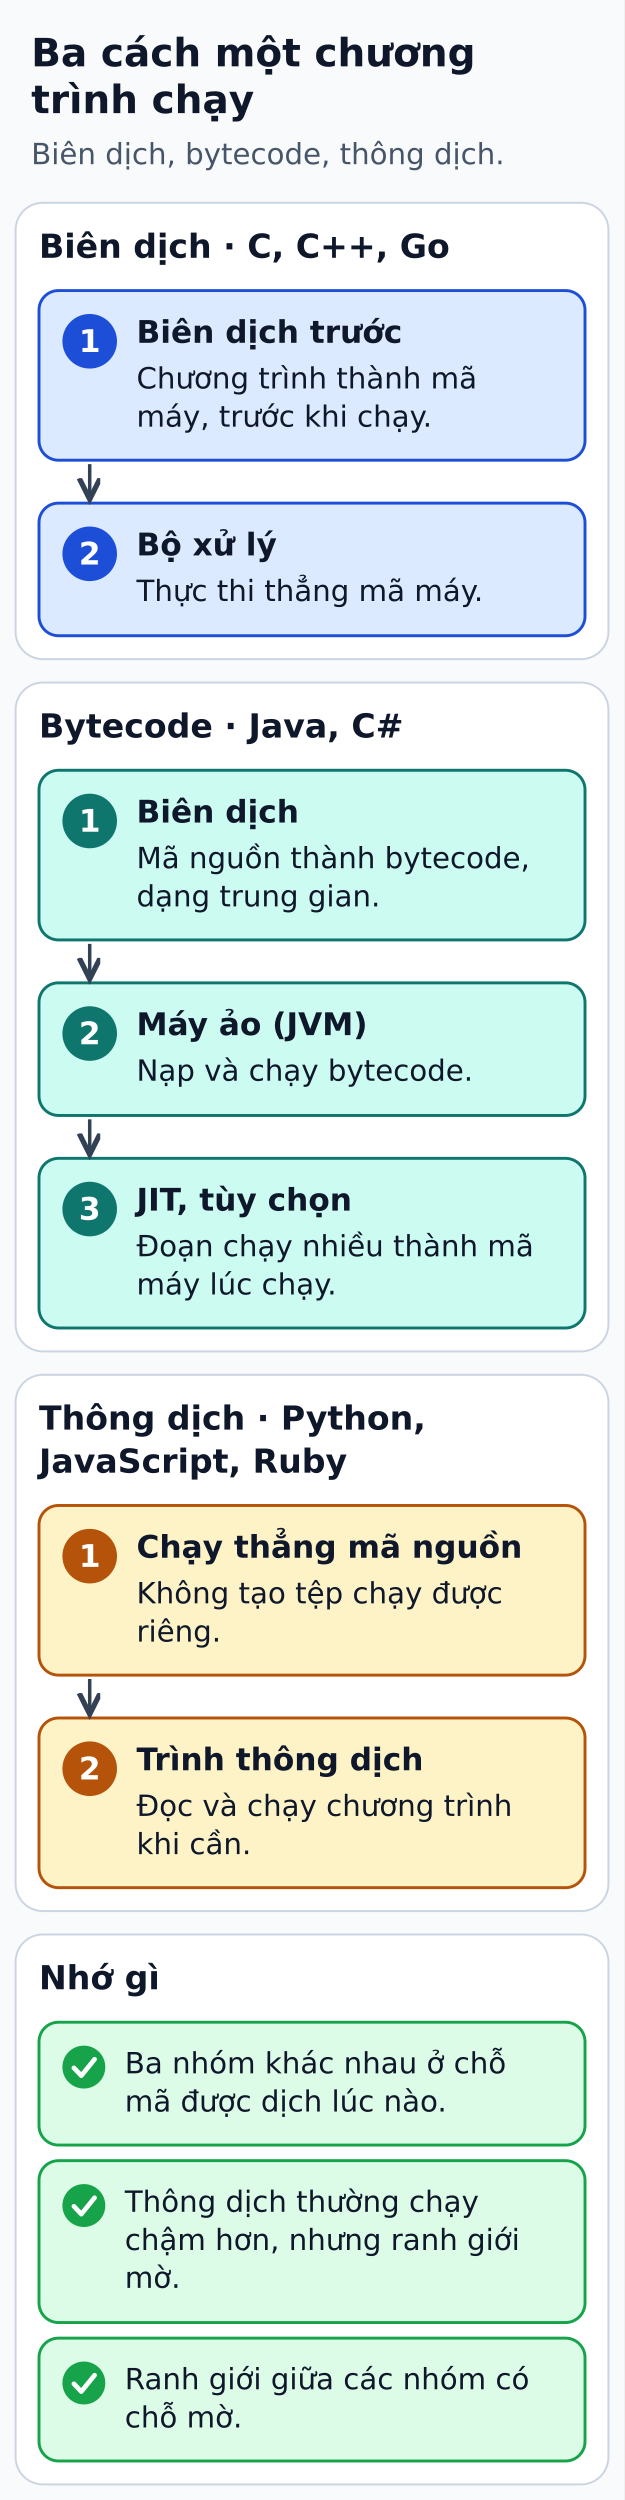
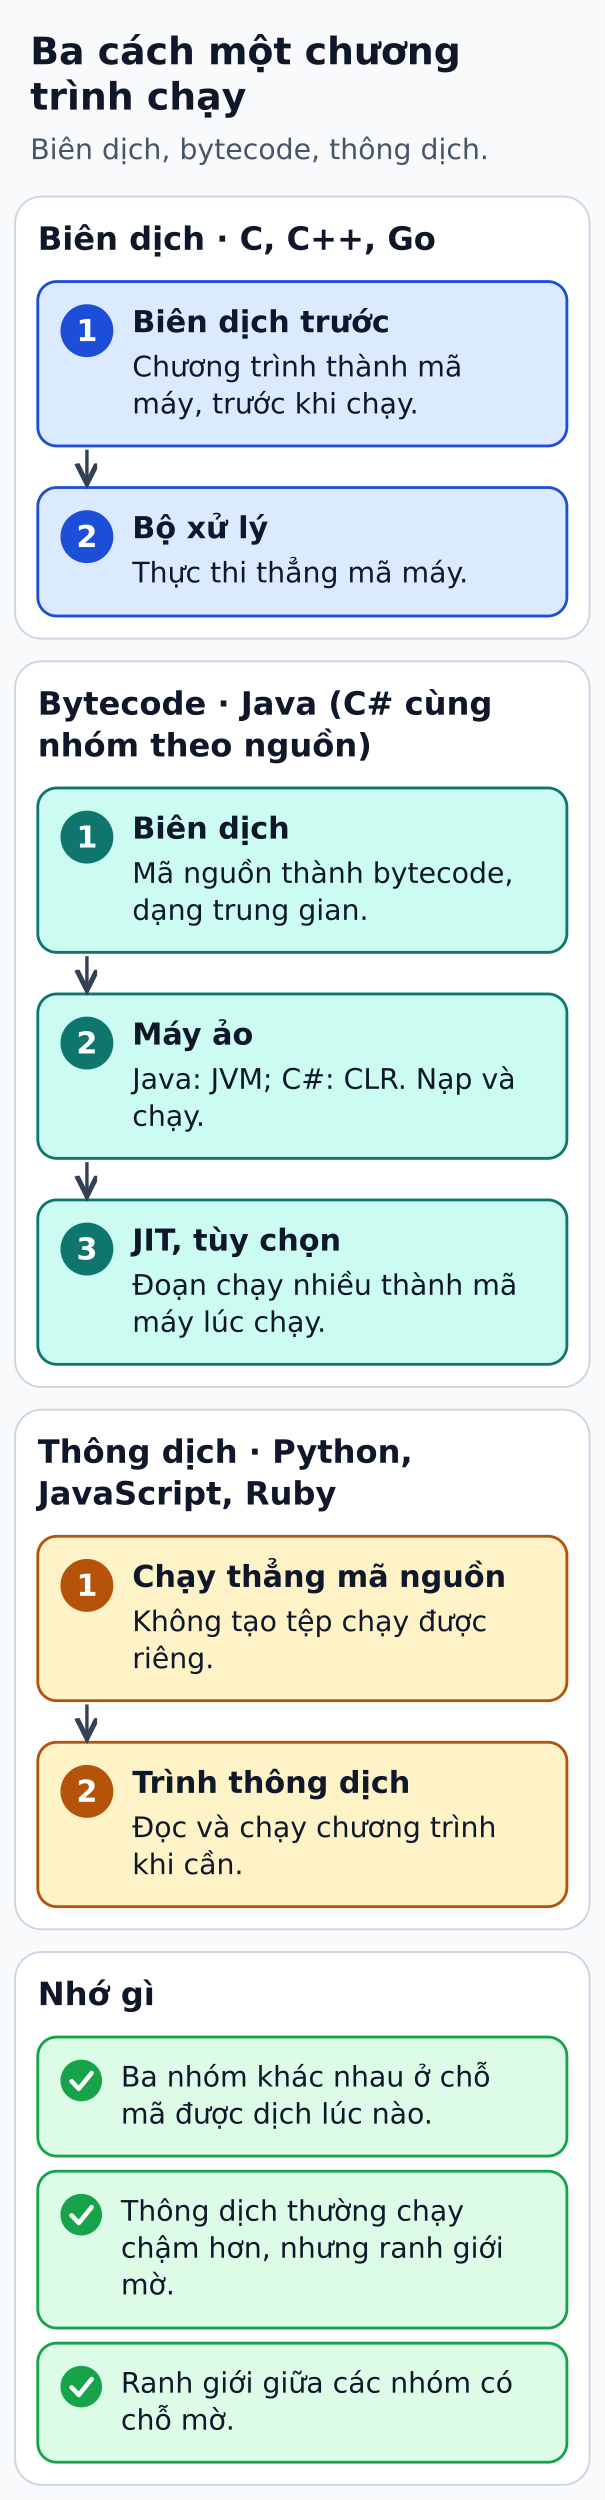
- <svg xmlns="http://www.w3.org/2000/svg" width="320" height="1282" viewBox="0 0 320 1282" role="img" aria-labelledby="title desc">
+ <svg xmlns="http://www.w3.org/2000/svg" width="320" height="1323" viewBox="0 0 320 1323" role="img" aria-labelledby="title desc">
  <defs>
    <marker id="arrow" markerWidth="8" markerHeight="8" refX="6" refY="3" orient="auto">
      <path d="M0,0 L6,3 L0,6" fill="none" stroke="#334155" stroke-width="1.5" />
    </marker>
  </defs>
-   <rect width="320" height="1282" fill="#f8fafc" />
+   <rect width="320" height="1323" fill="#f8fafc" />
  <g font-family="DejaVu Sans, Arial, sans-serif" fill="#0f172a">
    <text x="16" y="34" font-size="20" fill="#0f172a" font-weight="bold" text-anchor="start">Ba cách một chương</text>
    <text x="16" y="58" font-size="20" fill="#0f172a" font-weight="bold" text-anchor="start">trình chạy</text>
    <text x="16" y="84.2" font-size="15" fill="#475569" font-weight="normal" text-anchor="start">Biên dịch, bytecode, thông dịch.</text>
    <rect x="8" y="104" width="304" height="234" rx="14" fill="#ffffff" stroke="#cbd5e1" stroke-width="1" />
    <text x="20" y="132.2" font-size="17" fill="#0f172a" font-weight="bold" text-anchor="start">Biên dịch · C, C++, Go</text>
    <rect x="20" y="149" width="280" height="87" rx="10" fill="#dbeafe" stroke="#1d4ed8" stroke-width="1.5" />
    <circle cx="46" cy="175" r="14" fill="#1d4ed8" />
    <text x="46" y="180.5" font-size="16" fill="#ffffff" font-weight="bold" text-anchor="middle">1</text>
    <text x="70" y="175.8" font-size="16" fill="#0f172a" font-weight="bold" text-anchor="start">Biên dịch trước</text>
    <text x="70" y="199.2" font-size="15" fill="#0f172a" font-weight="normal" text-anchor="start">Chương trình thành mã</text>
    <text x="70" y="218.8" font-size="15" fill="#0f172a" font-weight="normal" text-anchor="start">máy, trước khi chạy.</text>
    <rect x="20" y="258" width="280" height="68" rx="10" fill="#dbeafe" stroke="#1d4ed8" stroke-width="1.5" />
    <circle cx="46" cy="284" r="14" fill="#1d4ed8" />
    <text x="46" y="289.5" font-size="16" fill="#ffffff" font-weight="bold" text-anchor="middle">2</text>
    <text x="70" y="284.8" font-size="16" fill="#0f172a" font-weight="bold" text-anchor="start">Bộ xử lý</text>
    <text x="70" y="308.2" font-size="15" fill="#0f172a" font-weight="normal" text-anchor="start">Thực thi thẳng mã máy.</text>
    <polyline points="46,238 46,256" fill="none" stroke="#334155" stroke-width="1.8" stroke-linejoin="round" marker-end="url(#arrow)" />
-     <rect x="8" y="350" width="304" height="343" rx="14" fill="#ffffff" stroke="#cbd5e1" stroke-width="1" />
-     <text x="20" y="378.2" font-size="17" fill="#0f172a" font-weight="bold" text-anchor="start">Bytecode · Java, C#</text>
-     <rect x="20" y="395" width="280" height="87" rx="10" fill="#ccfbf1" stroke="#0f766e" stroke-width="1.5" />
-     <circle cx="46" cy="421" r="14" fill="#0f766e" />
-     <text x="46" y="426.5" font-size="16" fill="#ffffff" font-weight="bold" text-anchor="middle">1</text>
-     <text x="70" y="421.8" font-size="16" fill="#0f172a" font-weight="bold" text-anchor="start">Biên dịch</text>
-     <text x="70" y="445.2" font-size="15" fill="#0f172a" font-weight="normal" text-anchor="start">Mã nguồn thành bytecode,</text>
-     <text x="70" y="464.8" font-size="15" fill="#0f172a" font-weight="normal" text-anchor="start">dạng trung gian.</text>
-     <rect x="20" y="504" width="280" height="68" rx="10" fill="#ccfbf1" stroke="#0f766e" stroke-width="1.5" />
-     <circle cx="46" cy="530" r="14" fill="#0f766e" />
-     <text x="46" y="535.5" font-size="16" fill="#ffffff" font-weight="bold" text-anchor="middle">2</text>
-     <text x="70" y="530.8" font-size="16" fill="#0f172a" font-weight="bold" text-anchor="start">Máy ảo (JVM)</text>
-     <text x="70" y="554.2" font-size="15" fill="#0f172a" font-weight="normal" text-anchor="start">Nạp và chạy bytecode.</text>
-     <polyline points="46,484 46,502" fill="none" stroke="#334155" stroke-width="1.8" stroke-linejoin="round" marker-end="url(#arrow)" />
-     <rect x="20" y="594" width="280" height="87" rx="10" fill="#ccfbf1" stroke="#0f766e" stroke-width="1.5" />
-     <circle cx="46" cy="620" r="14" fill="#0f766e" />
-     <text x="46" y="625.5" font-size="16" fill="#ffffff" font-weight="bold" text-anchor="middle">3</text>
-     <text x="70" y="620.8" font-size="16" fill="#0f172a" font-weight="bold" text-anchor="start">JIT, tùy chọn</text>
-     <text x="70" y="644.2" font-size="15" fill="#0f172a" font-weight="normal" text-anchor="start">Đoạn chạy nhiều thành mã</text>
-     <text x="70" y="663.8" font-size="15" fill="#0f172a" font-weight="normal" text-anchor="start">máy lúc chạy.</text>
-     <polyline points="46,574 46,592" fill="none" stroke="#334155" stroke-width="1.8" stroke-linejoin="round" marker-end="url(#arrow)" />
-     <rect x="8" y="705" width="304" height="275" rx="14" fill="#ffffff" stroke="#cbd5e1" stroke-width="1" />
-     <text x="20" y="733.1" font-size="17" fill="#0f172a" font-weight="bold" text-anchor="start">Thông dịch · Python,</text>
-     <text x="20" y="755.2" font-size="17" fill="#0f172a" font-weight="bold" text-anchor="start">JavaScript, Ruby</text>
-     <rect x="20" y="772" width="280" height="87" rx="10" fill="#fef3c7" stroke="#b45309" stroke-width="1.5" />
-     <circle cx="46" cy="798" r="14" fill="#b45309" />
-     <text x="46" y="803.5" font-size="16" fill="#ffffff" font-weight="bold" text-anchor="middle">1</text>
-     <text x="70" y="798.8" font-size="16" fill="#0f172a" font-weight="bold" text-anchor="start">Chạy thẳng mã nguồn</text>
-     <text x="70" y="822.2" font-size="15" fill="#0f172a" font-weight="normal" text-anchor="start">Không tạo tệp chạy được</text>
-     <text x="70" y="841.8" font-size="15" fill="#0f172a" font-weight="normal" text-anchor="start">riêng.</text>
-     <rect x="20" y="881" width="280" height="87" rx="10" fill="#fef3c7" stroke="#b45309" stroke-width="1.5" />
-     <circle cx="46" cy="907" r="14" fill="#b45309" />
-     <text x="46" y="912.5" font-size="16" fill="#ffffff" font-weight="bold" text-anchor="middle">2</text>
-     <text x="70" y="907.8" font-size="16" fill="#0f172a" font-weight="bold" text-anchor="start">Trình thông dịch</text>
-     <text x="70" y="931.2" font-size="15" fill="#0f172a" font-weight="normal" text-anchor="start">Đọc và chạy chương trình</text>
-     <text x="70" y="950.8" font-size="15" fill="#0f172a" font-weight="normal" text-anchor="start">khi cần.</text>
-     <polyline points="46,861 46,879" fill="none" stroke="#334155" stroke-width="1.8" stroke-linejoin="round" marker-end="url(#arrow)" />
-     <rect x="8" y="992" width="304" height="282" rx="14" fill="#ffffff" stroke="#cbd5e1" stroke-width="1" />
-     <text x="20" y="1020.1" font-size="17" fill="#0f172a" font-weight="bold" text-anchor="start">Nhớ gì</text>
-     <rect x="20" y="1037" width="280" height="63" rx="10" fill="#dcfce7" stroke="#16a34a" stroke-width="1.5" />
-     <circle cx="43" cy="1060" r="11" fill="#16a34a" />
-     <polyline points="37.9,1060.4 41.7,1064.4 48.5,1056" fill="none" stroke="#ffffff" stroke-width="2.4" stroke-linecap="round" stroke-linejoin="round" />
-     <text x="64" y="1063.2" font-size="15" fill="#0f172a" font-weight="normal" text-anchor="start">Ba nhóm khác nhau ở chỗ</text>
-     <text x="64" y="1082.8" font-size="15" fill="#0f172a" font-weight="normal" text-anchor="start">mã được dịch lúc nào.</text>
-     <rect x="20" y="1108" width="280" height="83" rx="10" fill="#dcfce7" stroke="#16a34a" stroke-width="1.5" />
-     <circle cx="43" cy="1131" r="11" fill="#16a34a" />
-     <polyline points="37.9,1131.4 41.7,1135.4 48.5,1127" fill="none" stroke="#ffffff" stroke-width="2.4" stroke-linecap="round" stroke-linejoin="round" />
-     <text x="64" y="1134.2" font-size="15" fill="#0f172a" font-weight="normal" text-anchor="start">Thông dịch thường chạy</text>
-     <text x="64" y="1153.8" font-size="15" fill="#0f172a" font-weight="normal" text-anchor="start">chậm hơn, nhưng ranh giới</text>
-     <text x="64" y="1173.2" font-size="15" fill="#0f172a" font-weight="normal" text-anchor="start">mờ.</text>
-     <rect x="20" y="1199" width="280" height="63" rx="10" fill="#dcfce7" stroke="#16a34a" stroke-width="1.5" />
-     <circle cx="43" cy="1222" r="11" fill="#16a34a" />
-     <polyline points="37.9,1222.4 41.7,1226.4 48.5,1218" fill="none" stroke="#ffffff" stroke-width="2.4" stroke-linecap="round" stroke-linejoin="round" />
-     <text x="64" y="1225.2" font-size="15" fill="#0f172a" font-weight="normal" text-anchor="start">Ranh giới giữa các nhóm có</text>
-     <text x="64" y="1244.8" font-size="15" fill="#0f172a" font-weight="normal" text-anchor="start">chỗ mờ.</text>
+     <rect x="8" y="350" width="304" height="384" rx="14" fill="#ffffff" stroke="#cbd5e1" stroke-width="1" />
+     <text x="20" y="378.2" font-size="17" fill="#0f172a" font-weight="bold" text-anchor="start">Bytecode · Java (C# cùng</text>
+     <text x="20" y="400.3" font-size="17" fill="#0f172a" font-weight="bold" text-anchor="start">nhóm theo nguồn)</text>
+     <rect x="20" y="417" width="280" height="87" rx="10" fill="#ccfbf1" stroke="#0f766e" stroke-width="1.5" />
+     <circle cx="46" cy="443" r="14" fill="#0f766e" />
+     <text x="46" y="448.5" font-size="16" fill="#ffffff" font-weight="bold" text-anchor="middle">1</text>
+     <text x="70" y="443.8" font-size="16" fill="#0f172a" font-weight="bold" text-anchor="start">Biên dịch</text>
+     <text x="70" y="467.2" font-size="15" fill="#0f172a" font-weight="normal" text-anchor="start">Mã nguồn thành bytecode,</text>
+     <text x="70" y="486.8" font-size="15" fill="#0f172a" font-weight="normal" text-anchor="start">dạng trung gian.</text>
+     <rect x="20" y="526" width="280" height="87" rx="10" fill="#ccfbf1" stroke="#0f766e" stroke-width="1.5" />
+     <circle cx="46" cy="552" r="14" fill="#0f766e" />
+     <text x="46" y="557.5" font-size="16" fill="#ffffff" font-weight="bold" text-anchor="middle">2</text>
+     <text x="70" y="552.8" font-size="16" fill="#0f172a" font-weight="bold" text-anchor="start">Máy ảo</text>
+     <text x="70" y="576.2" font-size="15" fill="#0f172a" font-weight="normal" text-anchor="start">Java: JVM; C#: CLR. Nạp và</text>
+     <text x="70" y="595.8" font-size="15" fill="#0f172a" font-weight="normal" text-anchor="start">chạy.</text>
+     <polyline points="46,506 46,524" fill="none" stroke="#334155" stroke-width="1.8" stroke-linejoin="round" marker-end="url(#arrow)" />
+     <rect x="20" y="635" width="280" height="87" rx="10" fill="#ccfbf1" stroke="#0f766e" stroke-width="1.5" />
+     <circle cx="46" cy="661" r="14" fill="#0f766e" />
+     <text x="46" y="666.5" font-size="16" fill="#ffffff" font-weight="bold" text-anchor="middle">3</text>
+     <text x="70" y="661.8" font-size="16" fill="#0f172a" font-weight="bold" text-anchor="start">JIT, tùy chọn</text>
+     <text x="70" y="685.2" font-size="15" fill="#0f172a" font-weight="normal" text-anchor="start">Đoạn chạy nhiều thành mã</text>
+     <text x="70" y="704.8" font-size="15" fill="#0f172a" font-weight="normal" text-anchor="start">máy lúc chạy.</text>
+     <polyline points="46,615 46,633" fill="none" stroke="#334155" stroke-width="1.8" stroke-linejoin="round" marker-end="url(#arrow)" />
+     <rect x="8" y="746" width="304" height="275" rx="14" fill="#ffffff" stroke="#cbd5e1" stroke-width="1" />
+     <text x="20" y="774.1" font-size="17" fill="#0f172a" font-weight="bold" text-anchor="start">Thông dịch · Python,</text>
+     <text x="20" y="796.2" font-size="17" fill="#0f172a" font-weight="bold" text-anchor="start">JavaScript, Ruby</text>
+     <rect x="20" y="813" width="280" height="87" rx="10" fill="#fef3c7" stroke="#b45309" stroke-width="1.5" />
+     <circle cx="46" cy="839" r="14" fill="#b45309" />
+     <text x="46" y="844.5" font-size="16" fill="#ffffff" font-weight="bold" text-anchor="middle">1</text>
+     <text x="70" y="839.8" font-size="16" fill="#0f172a" font-weight="bold" text-anchor="start">Chạy thẳng mã nguồn</text>
+     <text x="70" y="863.2" font-size="15" fill="#0f172a" font-weight="normal" text-anchor="start">Không tạo tệp chạy được</text>
+     <text x="70" y="882.8" font-size="15" fill="#0f172a" font-weight="normal" text-anchor="start">riêng.</text>
+     <rect x="20" y="922" width="280" height="87" rx="10" fill="#fef3c7" stroke="#b45309" stroke-width="1.5" />
+     <circle cx="46" cy="948" r="14" fill="#b45309" />
+     <text x="46" y="953.5" font-size="16" fill="#ffffff" font-weight="bold" text-anchor="middle">2</text>
+     <text x="70" y="948.8" font-size="16" fill="#0f172a" font-weight="bold" text-anchor="start">Trình thông dịch</text>
+     <text x="70" y="972.2" font-size="15" fill="#0f172a" font-weight="normal" text-anchor="start">Đọc và chạy chương trình</text>
+     <text x="70" y="991.8" font-size="15" fill="#0f172a" font-weight="normal" text-anchor="start">khi cần.</text>
+     <polyline points="46,902 46,920" fill="none" stroke="#334155" stroke-width="1.8" stroke-linejoin="round" marker-end="url(#arrow)" />
+     <rect x="8" y="1033" width="304" height="282" rx="14" fill="#ffffff" stroke="#cbd5e1" stroke-width="1" />
+     <text x="20" y="1061.1" font-size="17" fill="#0f172a" font-weight="bold" text-anchor="start">Nhớ gì</text>
+     <rect x="20" y="1078" width="280" height="63" rx="10" fill="#dcfce7" stroke="#16a34a" stroke-width="1.5" />
+     <circle cx="43" cy="1101" r="11" fill="#16a34a" />
+     <polyline points="37.9,1101.4 41.7,1105.4 48.5,1097" fill="none" stroke="#ffffff" stroke-width="2.4" stroke-linecap="round" stroke-linejoin="round" />
+     <text x="64" y="1104.2" font-size="15" fill="#0f172a" font-weight="normal" text-anchor="start">Ba nhóm khác nhau ở chỗ</text>
+     <text x="64" y="1123.8" font-size="15" fill="#0f172a" font-weight="normal" text-anchor="start">mã được dịch lúc nào.</text>
+     <rect x="20" y="1149" width="280" height="83" rx="10" fill="#dcfce7" stroke="#16a34a" stroke-width="1.5" />
+     <circle cx="43" cy="1172" r="11" fill="#16a34a" />
+     <polyline points="37.9,1172.4 41.7,1176.4 48.5,1168" fill="none" stroke="#ffffff" stroke-width="2.4" stroke-linecap="round" stroke-linejoin="round" />
+     <text x="64" y="1175.2" font-size="15" fill="#0f172a" font-weight="normal" text-anchor="start">Thông dịch thường chạy</text>
+     <text x="64" y="1194.8" font-size="15" fill="#0f172a" font-weight="normal" text-anchor="start">chậm hơn, nhưng ranh giới</text>
+     <text x="64" y="1214.2" font-size="15" fill="#0f172a" font-weight="normal" text-anchor="start">mờ.</text>
+     <rect x="20" y="1240" width="280" height="63" rx="10" fill="#dcfce7" stroke="#16a34a" stroke-width="1.5" />
+     <circle cx="43" cy="1263" r="11" fill="#16a34a" />
+     <polyline points="37.9,1263.4 41.7,1267.4 48.5,1259" fill="none" stroke="#ffffff" stroke-width="2.4" stroke-linecap="round" stroke-linejoin="round" />
+     <text x="64" y="1266.2" font-size="15" fill="#0f172a" font-weight="normal" text-anchor="start">Ranh giới giữa các nhóm có</text>
+     <text x="64" y="1285.8" font-size="15" fill="#0f172a" font-weight="normal" text-anchor="start">chỗ mờ.</text>
  </g>
</svg>
